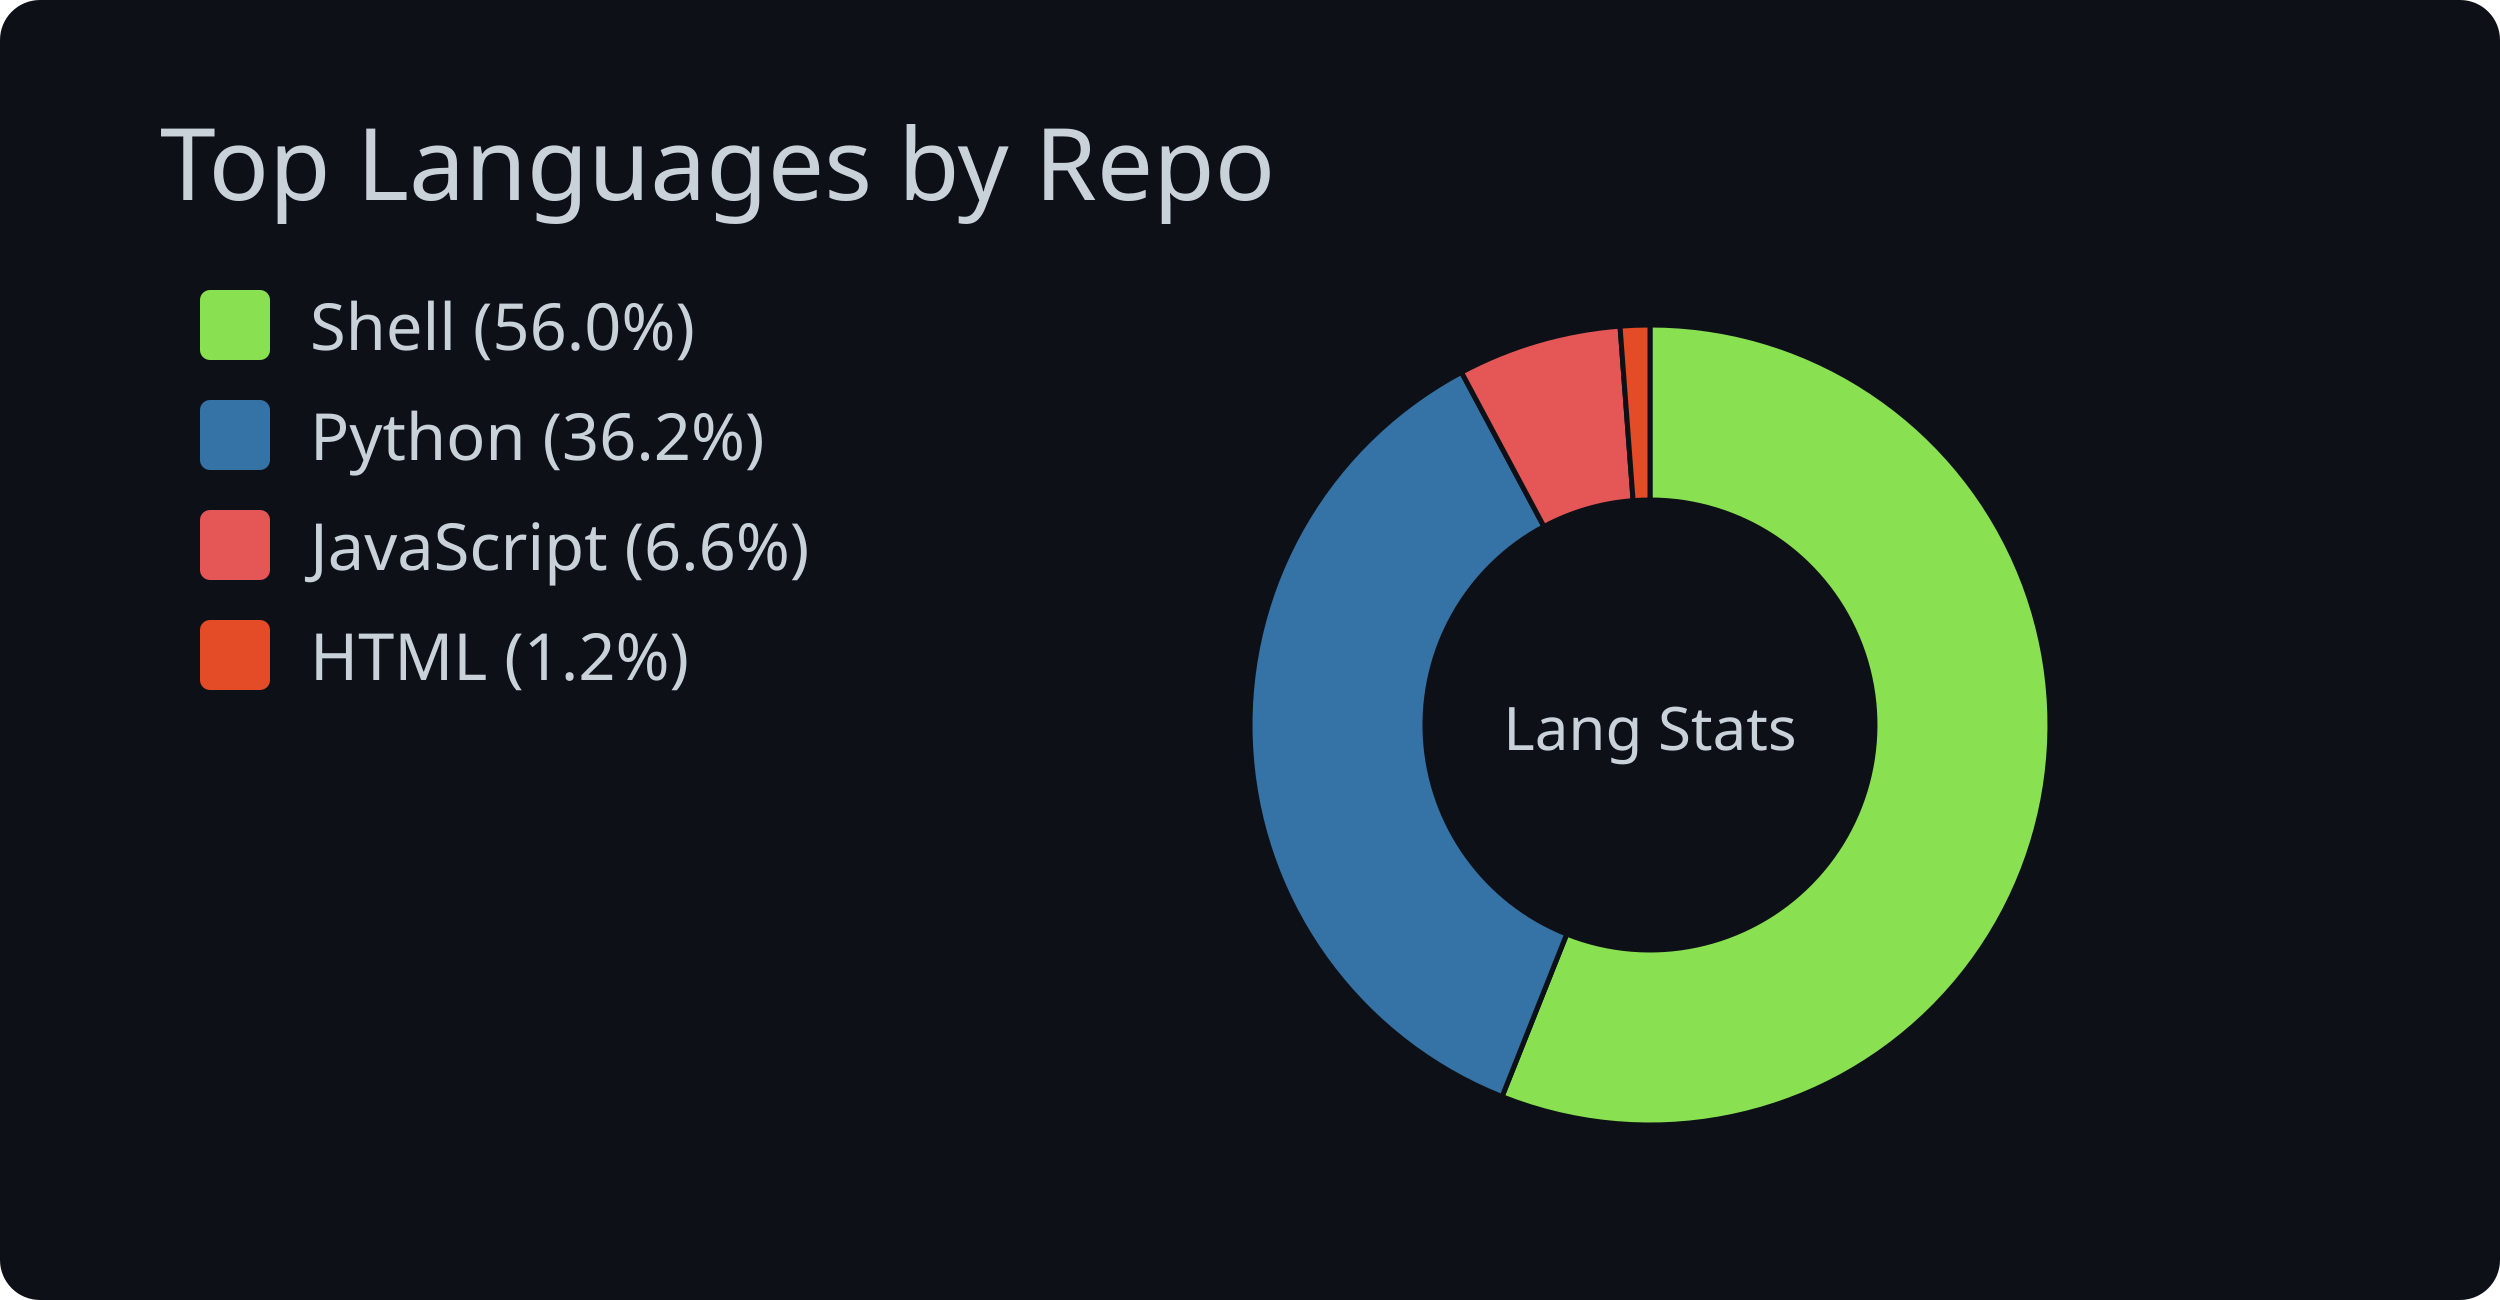
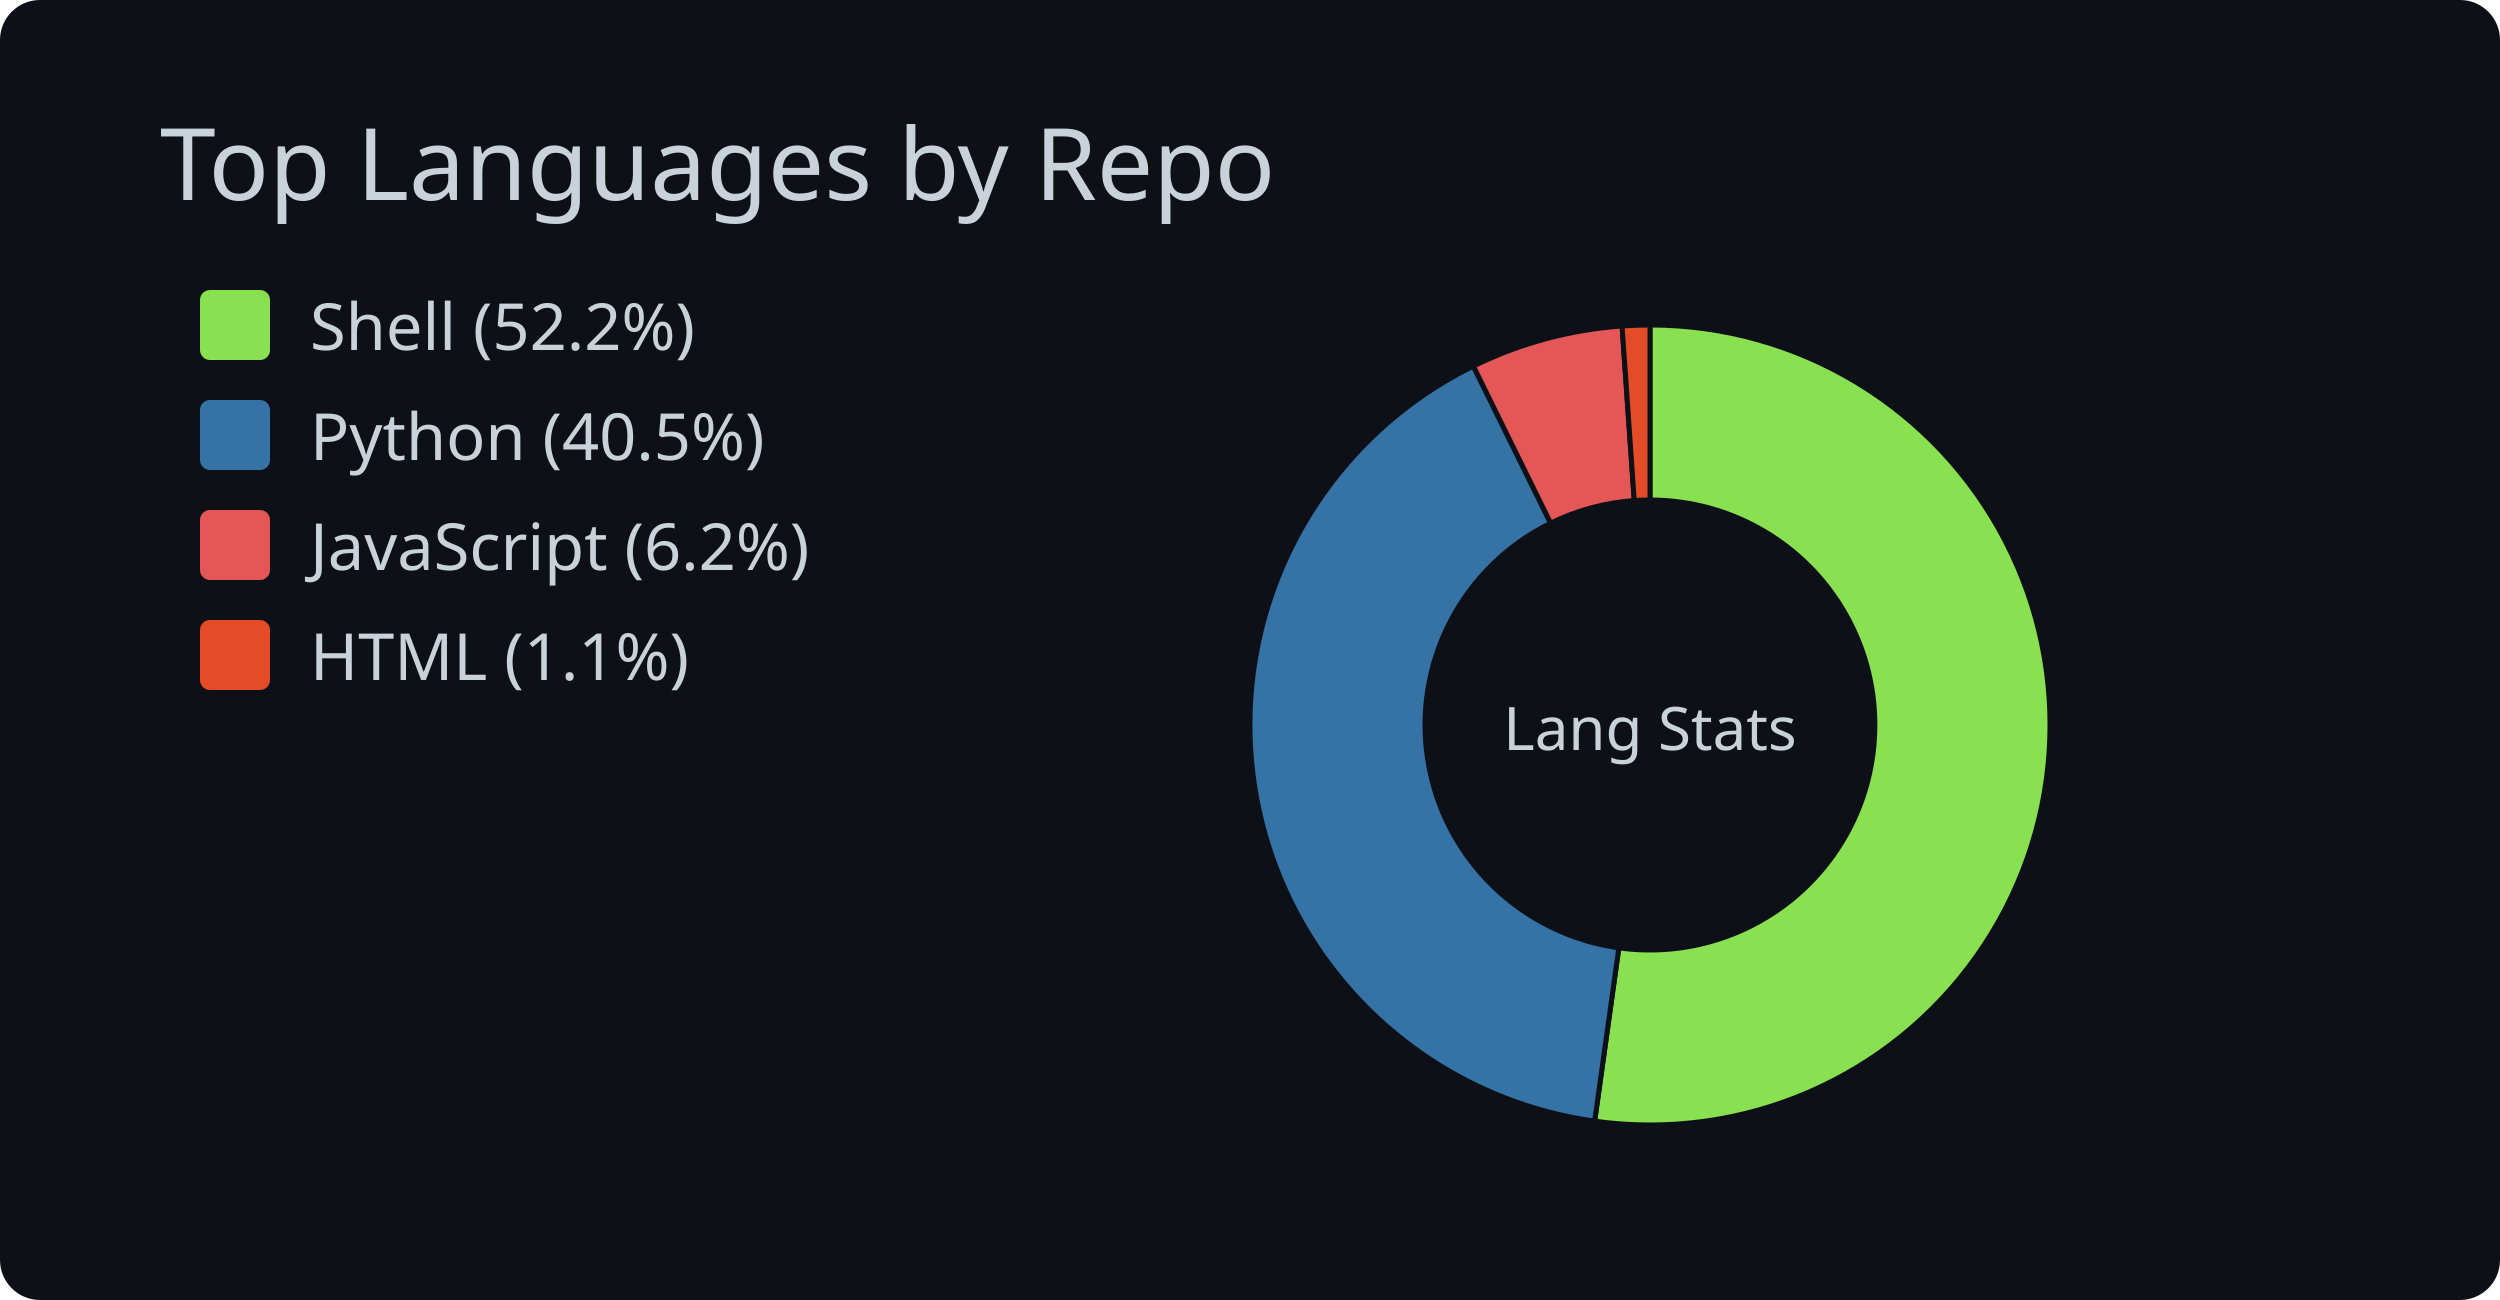
<svg xmlns="http://www.w3.org/2000/svg" width="500" height="260" role="img" aria-labelledby="title desc">
  <rect width="100%" height="100%" fill="#0d1117" rx="8" />
  <text x="32" y="40" fill="#c9d1d9" font-size="20" font-family="Segoe UI, system-ui">Top Languages by Repo</text>
  <rect x="40" y="58" width="14" height="14" fill="#89e051" rx="2" />
-   <text x="62" y="70" fill="#c9d1d9" font-size="13" font-family="Segoe UI, system-ui">Shell (56.0%)</text>
+   <text x="62" y="70" fill="#c9d1d9" font-size="13" font-family="Segoe UI, system-ui">Shell (52.2%)</text>
  <rect x="40" y="80" width="14" height="14" fill="#3572A5" rx="2" />
-   <text x="62" y="92" fill="#c9d1d9" font-size="13" font-family="Segoe UI, system-ui">Python (36.2%)</text>
+   <text x="62" y="92" fill="#c9d1d9" font-size="13" font-family="Segoe UI, system-ui">Python (40.5%)</text>
  <rect x="40" y="102" width="14" height="14" fill="#E45756" rx="2" />
-   <text x="62" y="114" fill="#c9d1d9" font-size="13" font-family="Segoe UI, system-ui">JavaScript (6.6%)</text>
+   <text x="62" y="114" fill="#c9d1d9" font-size="13" font-family="Segoe UI, system-ui">JavaScript (6.2%)</text>
  <rect x="40" y="124" width="14" height="14" fill="#e34c26" rx="2" />
-   <text x="62" y="136" fill="#c9d1d9" font-size="13" font-family="Segoe UI, system-ui">HTML (1.2%)</text>
-   <path d="M 330.00 65.00 A 80.00 80.00 0 1 1 300.41 219.33 L 313.35 186.81 A 45.00 45.00 0 1 0 330.00 100.00 Z" fill="#89e051" stroke="#0d1117" stroke-width="1" />
-   <path d="M 300.41 219.33 A 80.00 80.00 0 0 1 292.29 74.45 L 308.79 105.31 A 45.00 45.00 0 0 0 313.35 186.81 Z" fill="#3572A5" stroke="#0d1117" stroke-width="1" />
-   <path d="M 292.29 74.45 A 80.00 80.00 0 0 1 324.00 65.23 L 326.62 100.13 A 45.00 45.00 0 0 0 308.79 105.31 Z" fill="#E45756" stroke="#0d1117" stroke-width="1" />
-   <path d="M 324.00 65.23 A 80.00 80.00 0 0 1 330.00 65.00 L 330.00 100.00 A 45.00 45.00 0 0 0 326.62 100.13 Z" fill="#e34c26" stroke="#0d1117" stroke-width="1" />
+   <text x="62" y="136" fill="#c9d1d9" font-size="13" font-family="Segoe UI, system-ui">HTML (1.1%)</text>
+   <path d="M 330.00 65.00 A 80.00 80.00 0 1 1 318.93 224.23 L 323.77 189.57 A 45.00 45.00 0 1 0 330.00 100.00 Z" fill="#89e051" stroke="#0d1117" stroke-width="1" />
+   <path d="M 318.93 224.23 A 80.00 80.00 0 0 1 294.67 73.22 L 310.13 104.63 A 45.00 45.00 0 0 0 323.77 189.57 Z" fill="#3572A5" stroke="#0d1117" stroke-width="1" />
+   <path d="M 294.67 73.22 A 80.00 80.00 0 0 1 324.41 65.20 L 326.85 100.11 A 45.00 45.00 0 0 0 310.13 104.63 Z" fill="#E45756" stroke="#0d1117" stroke-width="1" />
+   <path d="M 324.41 65.20 A 80.00 80.00 0 0 1 330.00 65.00 L 330.00 100.00 A 45.00 45.00 0 0 0 326.85 100.11 Z" fill="#e34c26" stroke="#0d1117" stroke-width="1" />
  <text x="330" y="150" text-anchor="middle" fill="#c9d1d9" font-size="12" font-family="Segoe UI, system-ui">Lang Stats</text>
</svg>
